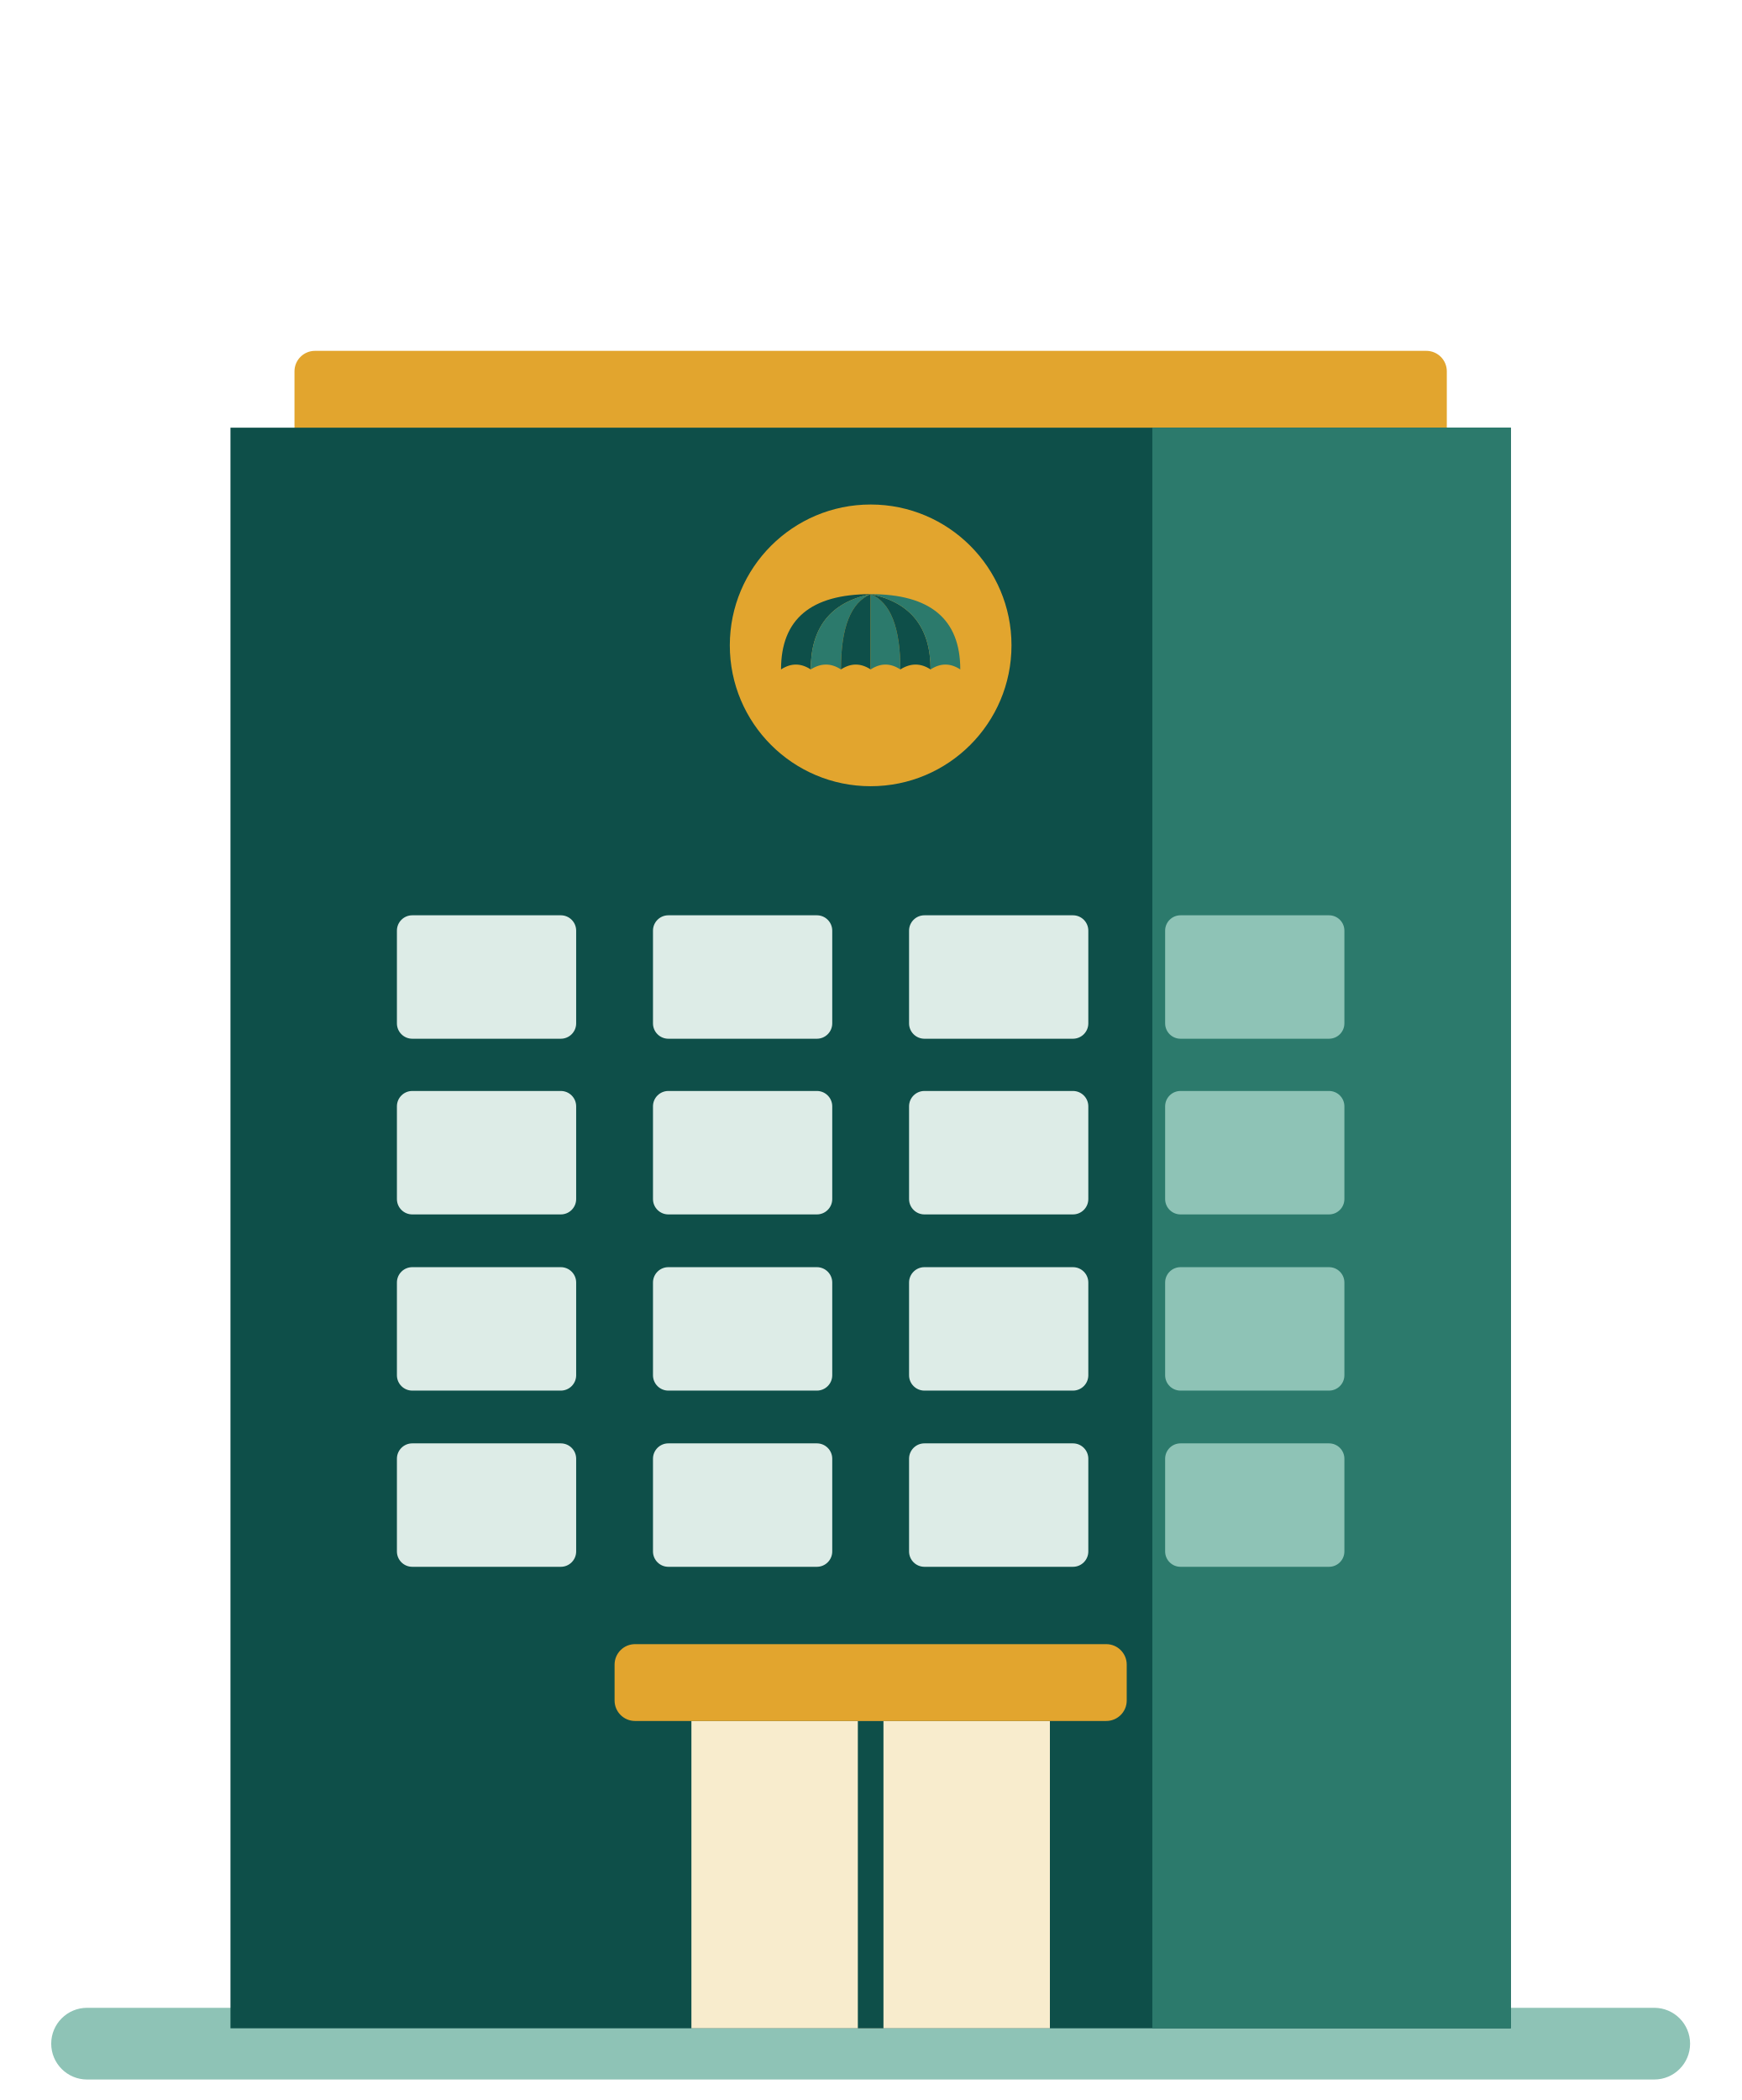
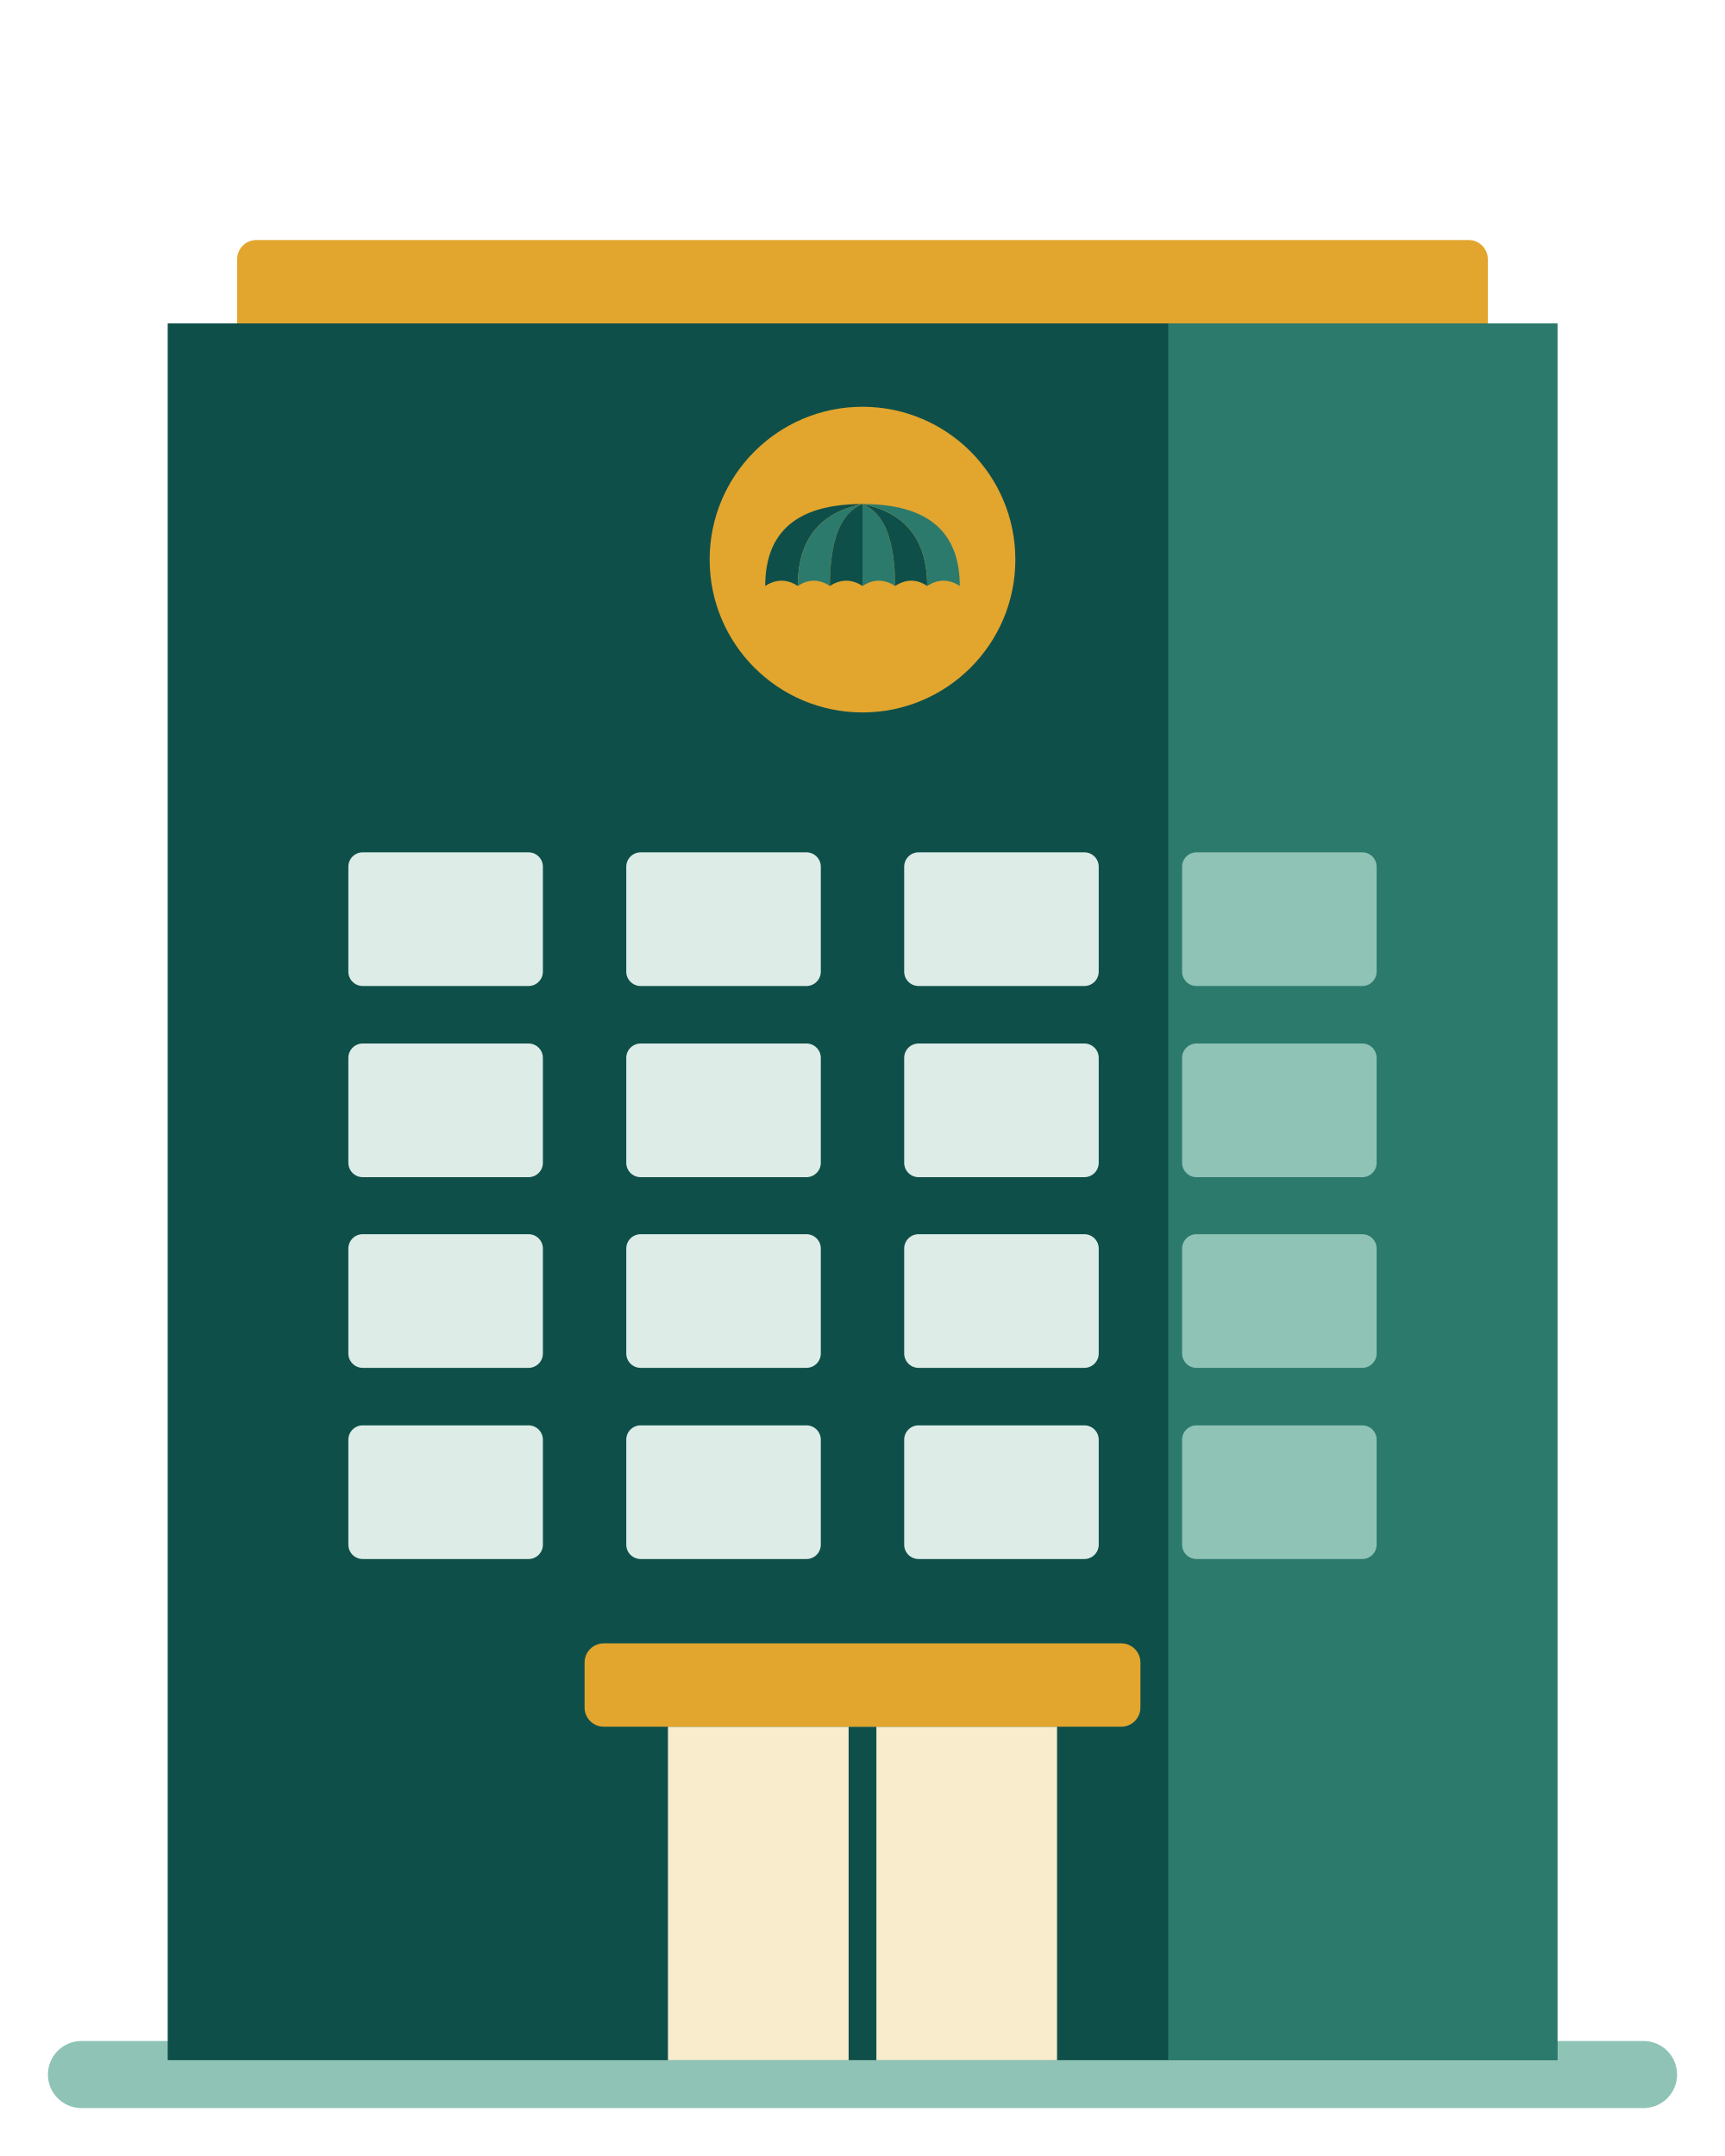
- <svg xmlns="http://www.w3.org/2000/svg" viewBox="1370 380 340 410" width="340" height="410">
-   <rect x="1380" y="772" width="320" height="14" rx="7" fill="#8EC3B6" />
-   <rect x="1427.5" y="448.5" width="225" height="20" rx="4" fill="#E2A52E" />
-   <rect x="1415" y="463.5" width="250" height="312.5" fill="#0E4F49" />
-   <rect x="1595" y="463.5" width="70" height="312.5" fill="#2C7A6C" />
-   <circle cx="1540" cy="506" r="27.5" fill="#E2A52E" />
-   <path d="M1540 496 Q1522.5 496 1522.5 510.7 Q1525.4 508.8 1528.3 510.7 Q1528.3 498.4 1540 496 Z" fill="#0E4F49" />
-   <path d="M1540 496 Q1528.3 498.4 1528.3 510.7 Q1531.3 508.8 1534.2 510.7 Q1534.2 498.4 1540 496 Z" fill="#2C7A6C" />
-   <path d="M1540 496 Q1534.2 498.4 1534.2 510.7 Q1537.1 508.8 1540 510.7 Q1540 498.4 1540 496 Z" fill="#0E4F49" />
-   <path d="M1540 496 Q1540 498.4 1540 510.7 Q1542.9 508.8 1545.8 510.7 Q1545.8 498.4 1540 496 Z" fill="#2C7A6C" />
-   <path d="M1540 496 Q1545.8 498.4 1545.8 510.7 Q1548.8 508.8 1551.7 510.7 Q1551.7 498.4 1540 496 Z" fill="#0E4F49" />
-   <path d="M1540 496 Q1551.7 498.4 1551.7 510.7 Q1554.6 508.8 1557.5 510.7 Q1557.5 496 1540 496 Z" fill="#2C7A6C" />
-   <rect x="1447.5" y="558.7" width="35" height="24.1" rx="3" fill="#DDECE7" />
-   <rect x="1447.5" y="593" width="35" height="24.1" rx="3" fill="#DDECE7" />
-   <rect x="1447.5" y="627.4" width="35" height="24.1" rx="3" fill="#DDECE7" />
-   <rect x="1447.5" y="661.8" width="35" height="24.1" rx="3" fill="#DDECE7" />
-   <rect x="1497.5" y="558.7" width="35" height="24.1" rx="3" fill="#DDECE7" />
-   <rect x="1497.5" y="593" width="35" height="24.1" rx="3" fill="#DDECE7" />
-   <rect x="1497.5" y="627.4" width="35" height="24.1" rx="3" fill="#DDECE7" />
-   <rect x="1497.5" y="661.8" width="35" height="24.1" rx="3" fill="#DDECE7" />
-   <rect x="1547.5" y="558.7" width="35" height="24.1" rx="3" fill="#DDECE7" />
-   <rect x="1547.5" y="593" width="35" height="24.1" rx="3" fill="#DDECE7" />
-   <rect x="1547.5" y="627.4" width="35" height="24.1" rx="3" fill="#DDECE7" />
-   <rect x="1547.5" y="661.8" width="35" height="24.1" rx="3" fill="#DDECE7" />
-   <rect x="1597.5" y="558.7" width="35" height="24.1" rx="3" fill="#8EC3B6" />
-   <rect x="1597.5" y="593" width="35" height="24.1" rx="3" fill="#8EC3B6" />
-   <rect x="1597.5" y="627.4" width="35" height="24.1" rx="3" fill="#8EC3B6" />
-   <rect x="1597.5" y="661.8" width="35" height="24.1" rx="3" fill="#8EC3B6" />
-   <rect x="1505" y="716" width="70" height="60" fill="#F8ECCD" />
-   <rect x="1537.5" y="716" width="5" height="60" fill="#0E4F49" />
-   <rect x="1490" y="701" width="100" height="15" rx="4" fill="#E2A52E" />
+ <svg xmlns="http://www.w3.org/2000/svg" viewBox="1360 400 360 450" width="360" height="450">
+   <rect x="1370" y="826" width="340" height="14" rx="7" fill="#8EC3B6" />
+   <rect x="1409.5" y="450.1" width="261" height="23.2" rx="4" fill="#E2A52E" />
+   <rect x="1395" y="467.5" width="290" height="362.5" fill="#0E4F49" />
+   <rect x="1603.8" y="467.5" width="81.2" height="362.5" fill="#2C7A6C" />
+   <circle cx="1540" cy="516.8" r="31.9" fill="#E2A52E" />
+   <path d="M1540 505.2 Q1519.7 505.2 1519.7 522.3 Q1523.1 520.1 1526.5 522.3 Q1526.5 507.9 1540 505.2 Z" fill="#0E4F49" />
+   <path d="M1540 505.2 Q1526.5 507.9 1526.5 522.3 Q1529.8 520.1 1533.2 522.3 Q1533.2 507.9 1540 505.2 Z" fill="#2C7A6C" />
+   <path d="M1540 505.2 Q1533.2 507.9 1533.2 522.3 Q1536.6 520.1 1540 522.3 Q1540 507.9 1540 505.2 Z" fill="#0E4F49" />
+   <path d="M1540 505.2 Q1540 507.9 1540 522.3 Q1543.4 520.1 1546.8 522.3 Q1546.8 507.9 1540 505.2 Z" fill="#2C7A6C" />
+   <path d="M1540 505.2 Q1546.8 507.9 1546.8 522.3 Q1550.2 520.1 1553.5 522.3 Q1553.5 507.9 1540 505.2 Z" fill="#0E4F49" />
+   <path d="M1540 505.2 Q1553.5 507.9 1553.5 522.3 Q1556.9 520.1 1560.3 522.3 Q1560.3 505.2 1540 505.2 Z" fill="#2C7A6C" />
+   <rect x="1432.7" y="577.9" width="40.6" height="27.9" rx="3" fill="#DDECE7" />
+   <rect x="1432.7" y="617.8" width="40.6" height="27.9" rx="3" fill="#DDECE7" />
+   <rect x="1432.7" y="657.6" width="40.6" height="27.9" rx="3" fill="#DDECE7" />
+   <rect x="1432.7" y="697.5" width="40.6" height="27.9" rx="3" fill="#DDECE7" />
+   <rect x="1490.7" y="577.9" width="40.6" height="27.9" rx="3" fill="#DDECE7" />
+   <rect x="1490.7" y="617.8" width="40.6" height="27.9" rx="3" fill="#DDECE7" />
+   <rect x="1490.7" y="657.6" width="40.6" height="27.9" rx="3" fill="#DDECE7" />
+   <rect x="1490.7" y="697.5" width="40.6" height="27.9" rx="3" fill="#DDECE7" />
+   <rect x="1548.7" y="577.9" width="40.6" height="27.9" rx="3" fill="#DDECE7" />
+   <rect x="1548.7" y="617.8" width="40.6" height="27.9" rx="3" fill="#DDECE7" />
+   <rect x="1548.7" y="657.6" width="40.6" height="27.9" rx="3" fill="#DDECE7" />
+   <rect x="1548.7" y="697.5" width="40.6" height="27.9" rx="3" fill="#DDECE7" />
+   <rect x="1606.7" y="577.9" width="40.6" height="27.9" rx="3" fill="#8EC3B6" />
+   <rect x="1606.7" y="617.8" width="40.6" height="27.9" rx="3" fill="#8EC3B6" />
+   <rect x="1606.7" y="657.6" width="40.6" height="27.9" rx="3" fill="#8EC3B6" />
+   <rect x="1606.7" y="697.5" width="40.6" height="27.9" rx="3" fill="#8EC3B6" />
+   <rect x="1499.4" y="760.4" width="81.2" height="69.6" fill="#F8ECCD" />
+   <rect x="1537.1" y="760.4" width="5.8" height="69.6" fill="#0E4F49" />
+   <rect x="1482" y="743" width="116" height="17.4" rx="4" fill="#E2A52E" />
</svg>
